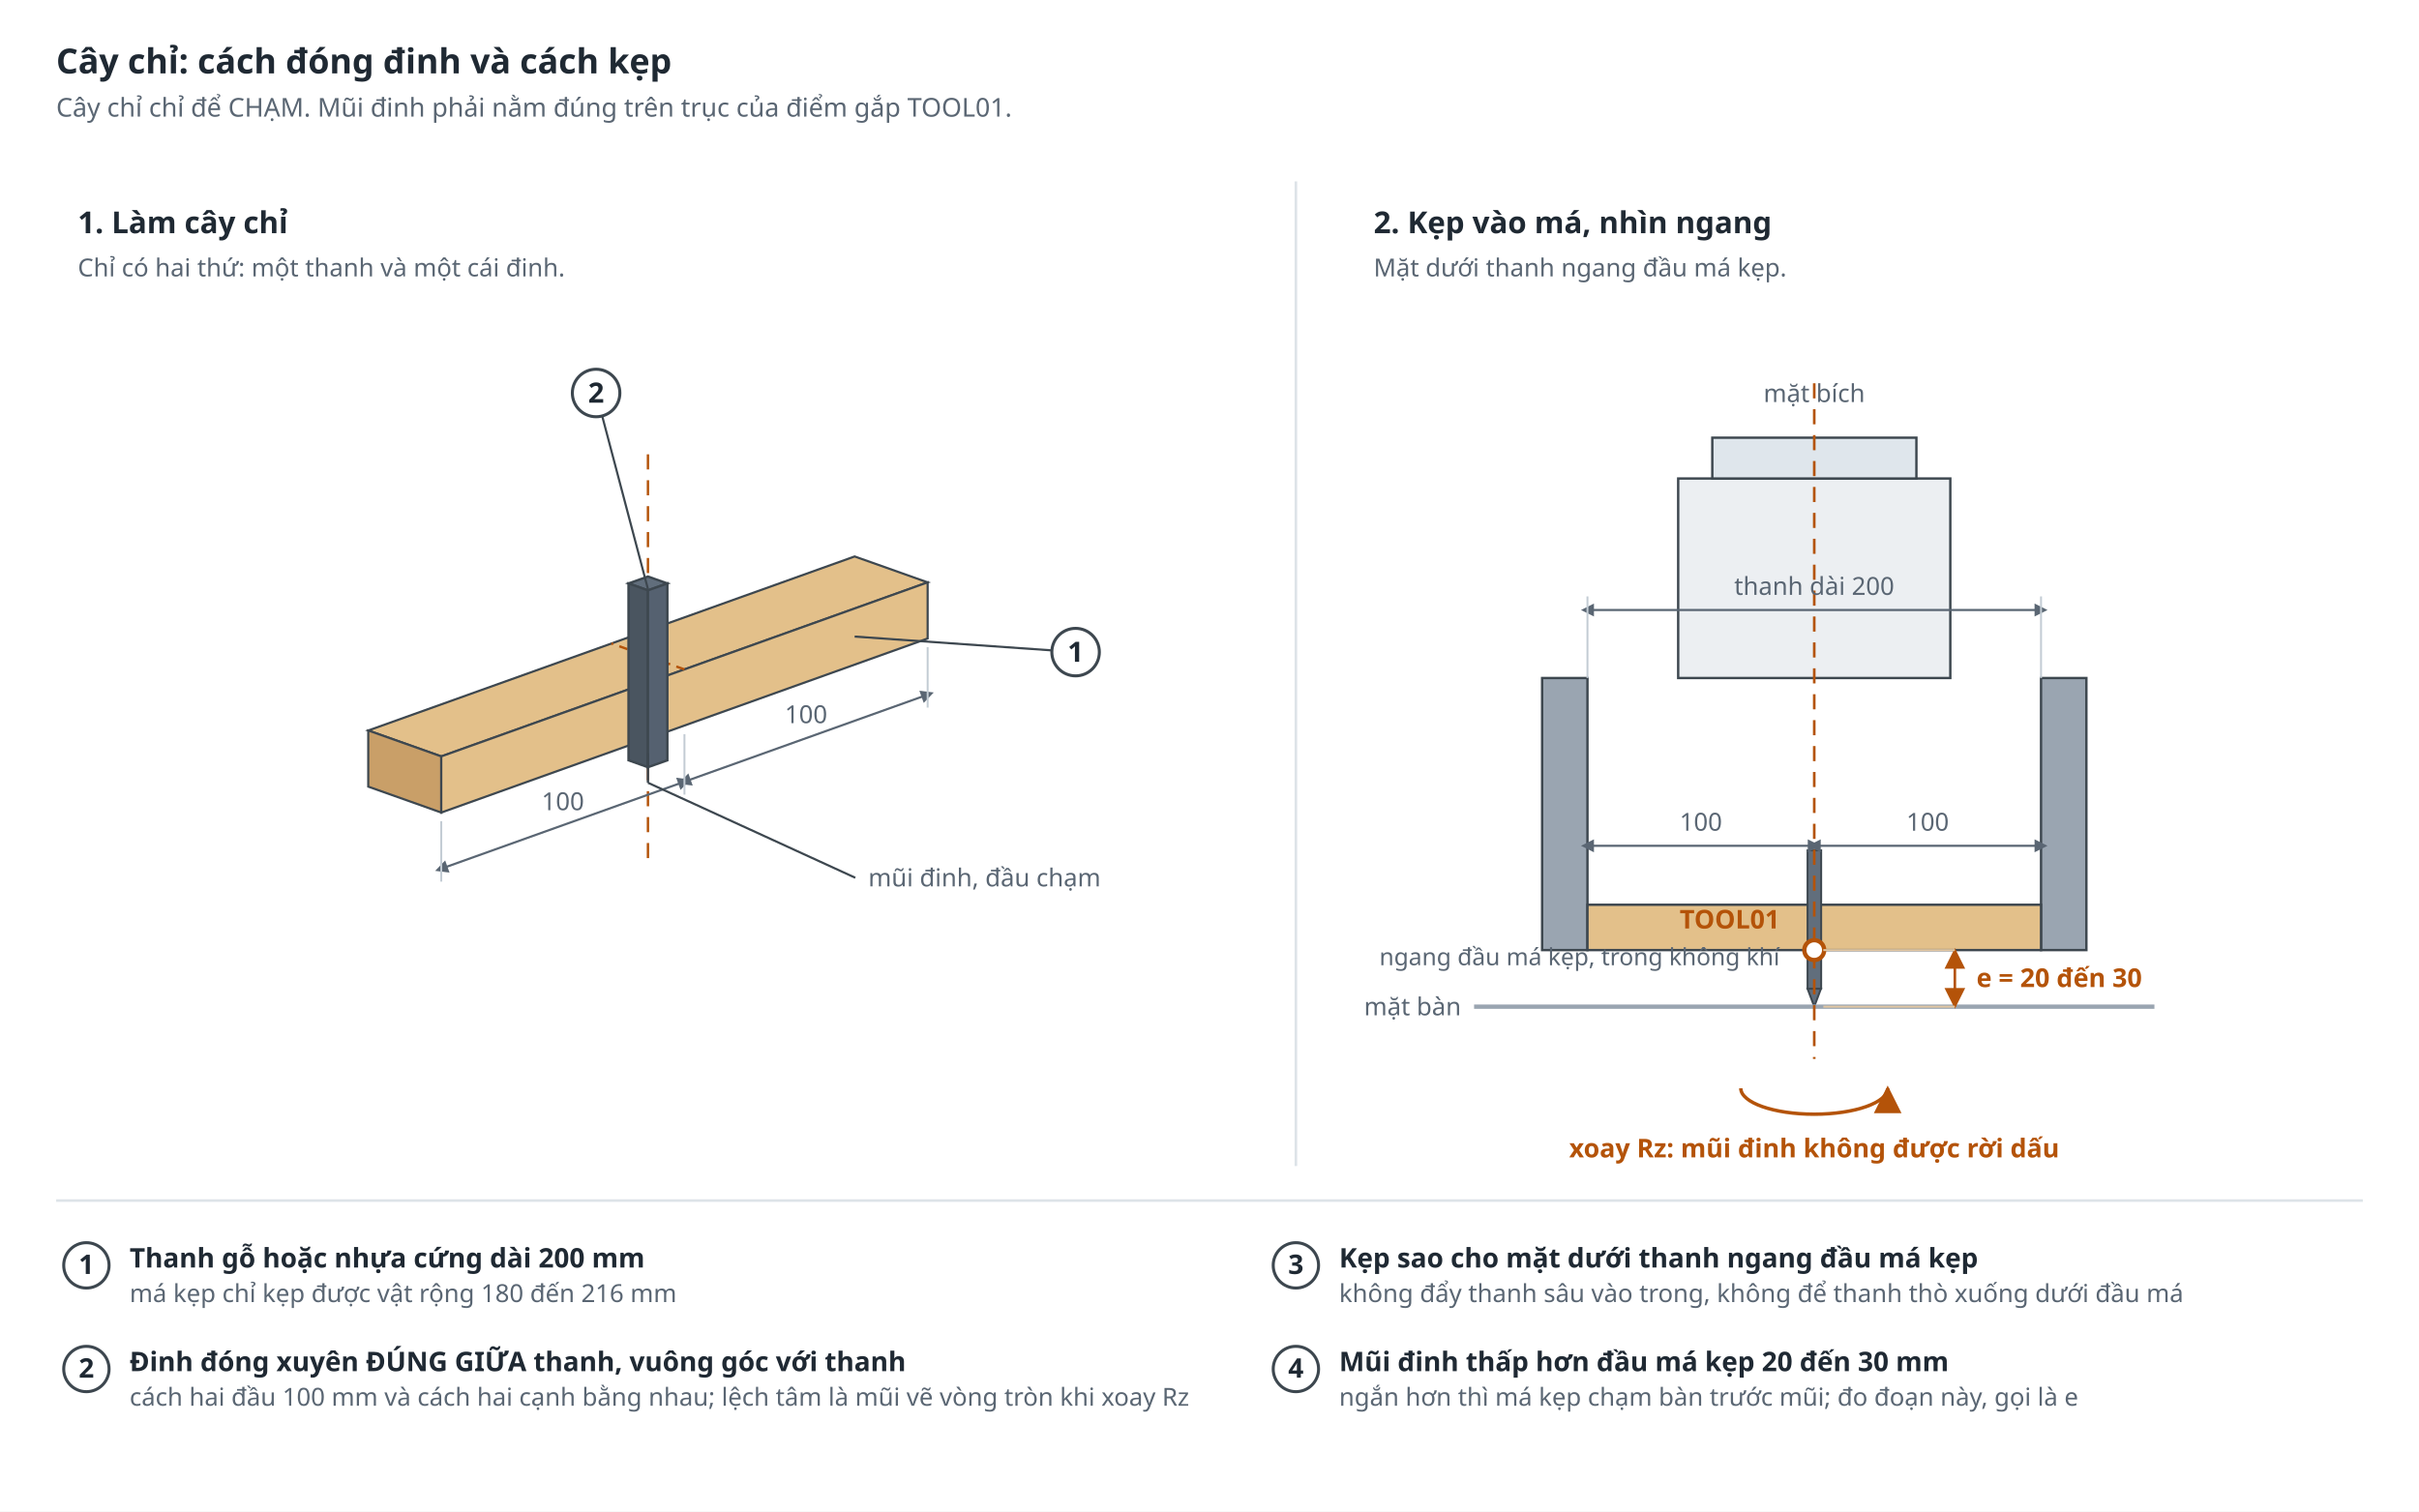
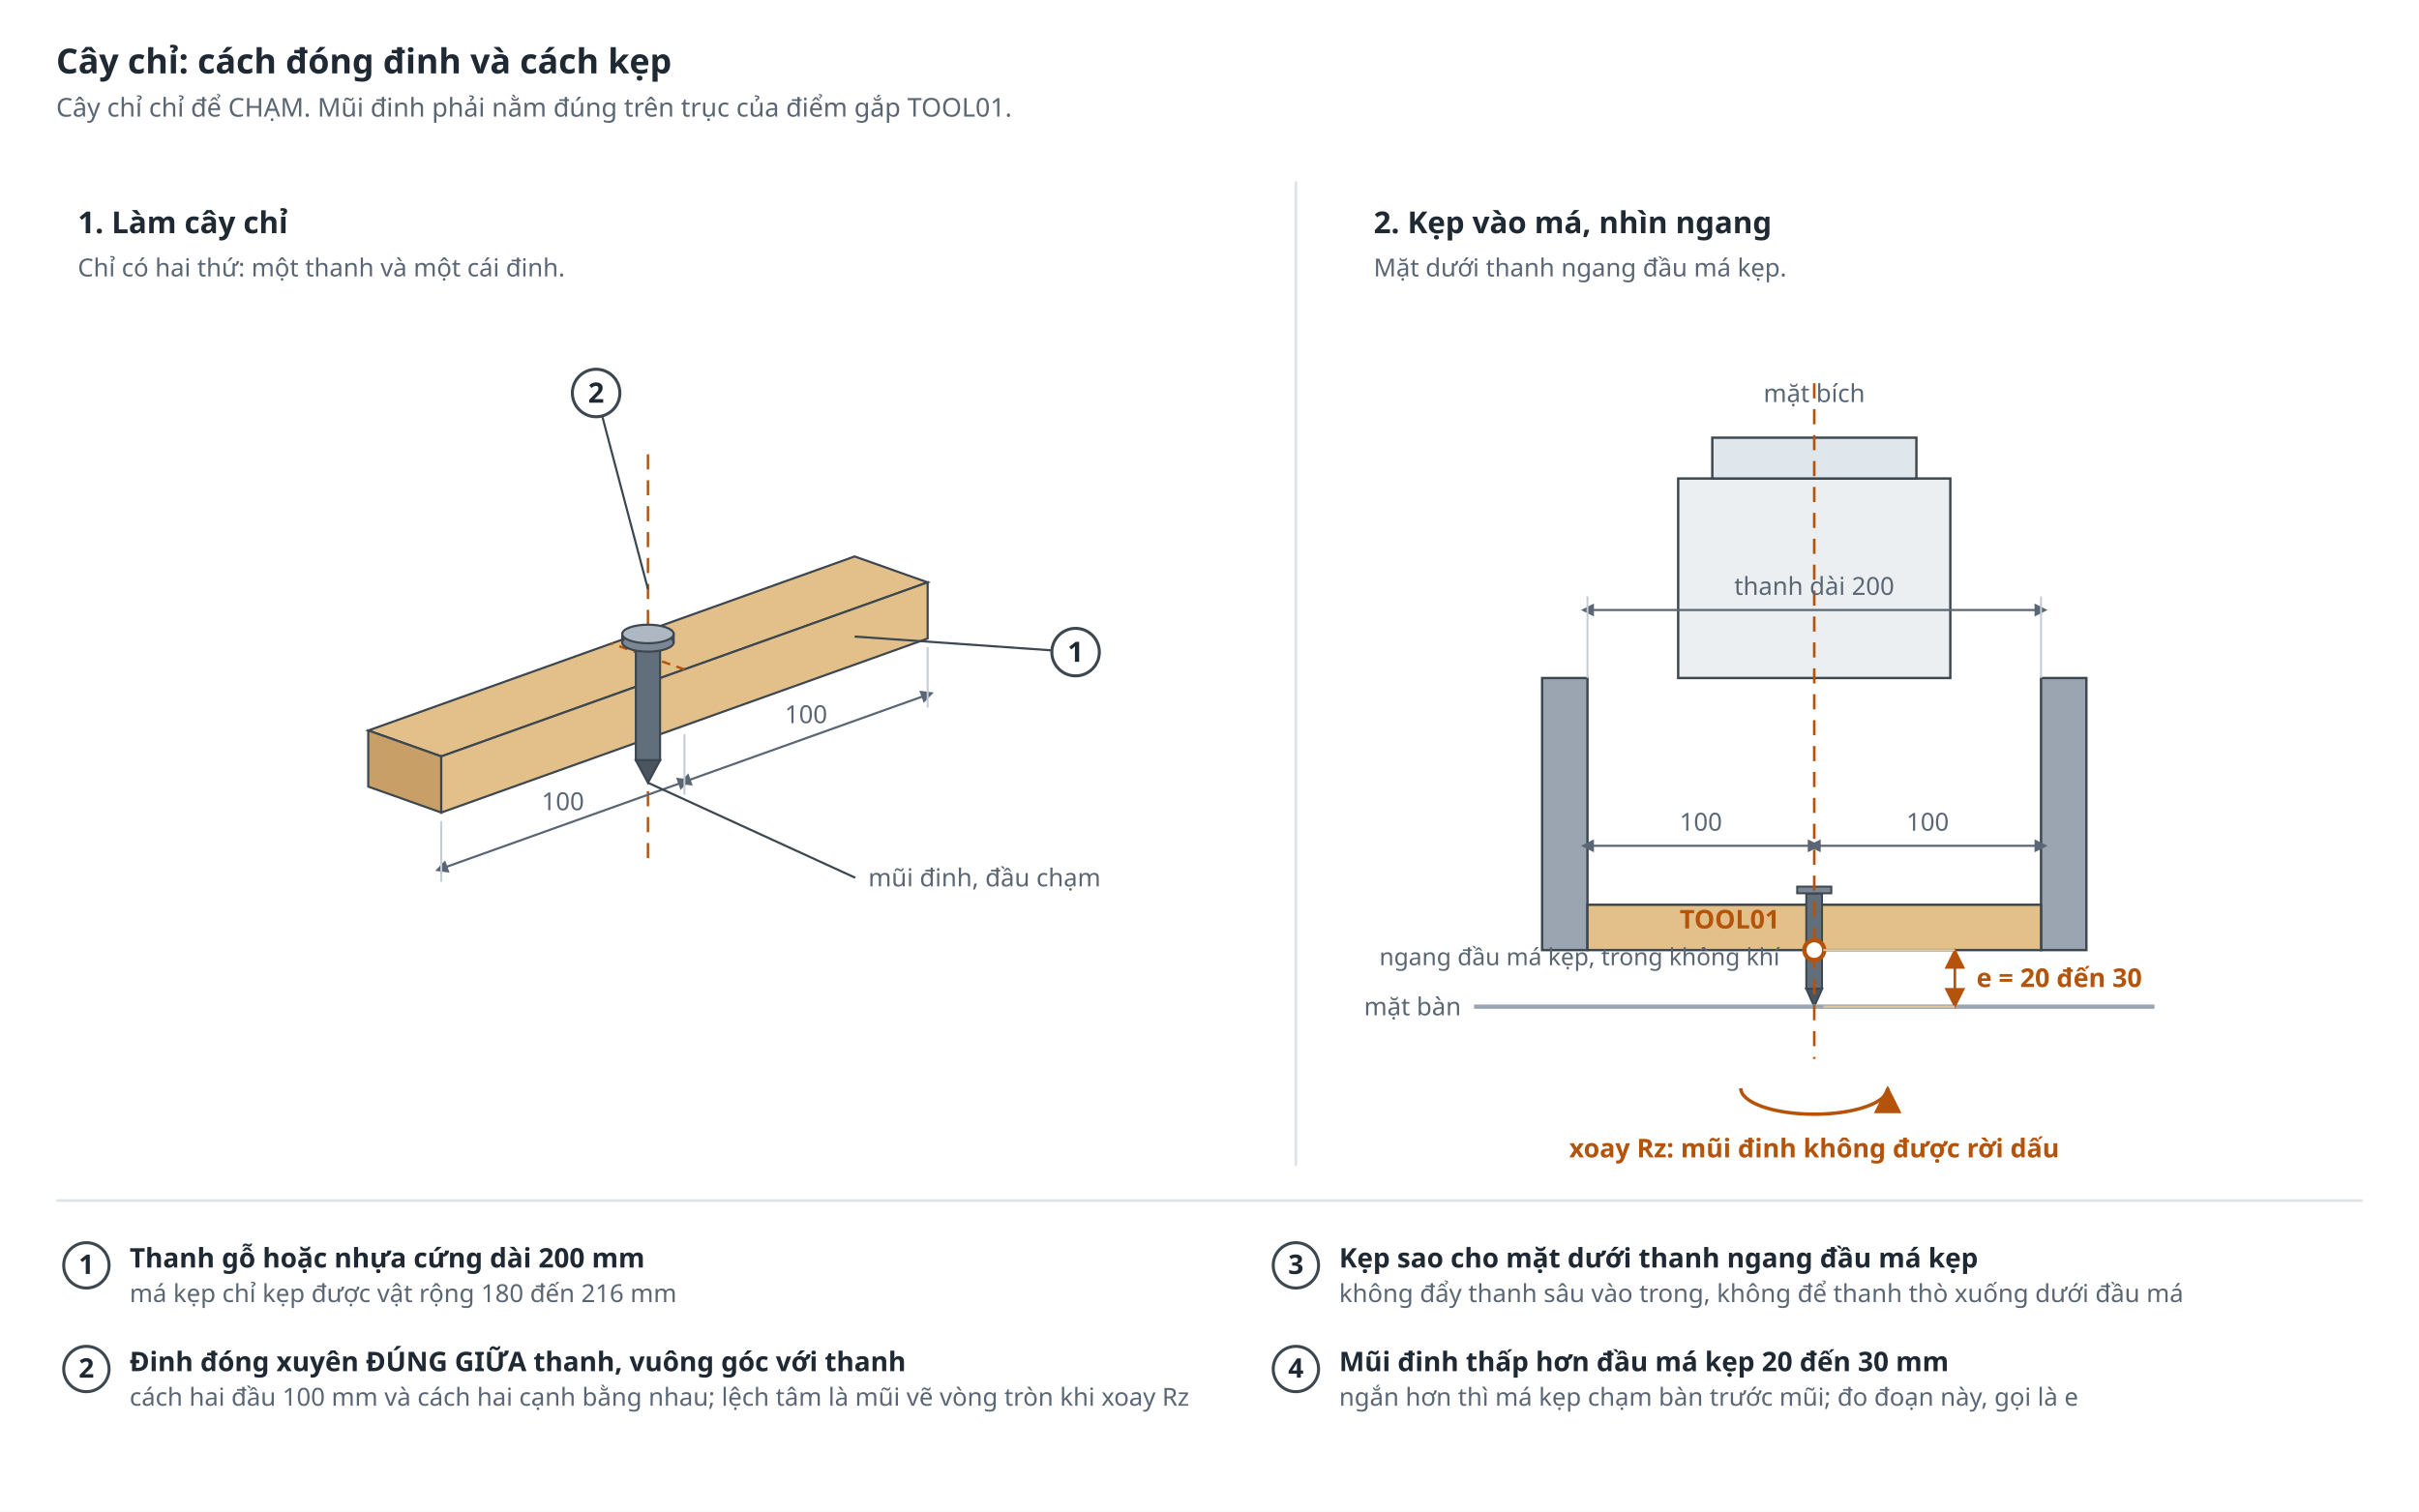
<svg xmlns="http://www.w3.org/2000/svg" viewBox="0 0 1120 700" width="1120" height="700" role="img" aria-label="Cay chi de cham diem: hinh 3D mot thanh dai 200 mm kep giua hai ma kep, mot dinh dong xuyen dung giua thanh va huong thang xuong, mat duoi thanh ngang dau ma kep, mui dinh thap hon dau ma kep 20 den 30 mm; kem hinh chieu canh voi kich thuoc va diem TOOL01 nam tren cung truc voi mui dinh">
  <defs>
    <marker id="d2" viewBox="0 0 10 10" refX="5" refY="5" markerWidth="6" markerHeight="6" orient="auto-start-reverse">
      <path d="M 0 0 L 10 5 L 0 10 z" fill="#5a6673" />
    </marker>
    <marker id="am" viewBox="0 0 10 10" refX="9" refY="5" markerWidth="8" markerHeight="8" orient="auto-start-reverse">
      <path d="M 0 0 L 10 5 L 0 10 z" fill="#b45309" />
    </marker>
  </defs>
  <rect x="0.0" y="0.0" width="1120.0" height="700.0" fill="#ffffff" stroke="#ffffff" stroke-width="0" />
  <g font-family="'Segoe UI',system-ui,sans-serif" fill="#1f2933">
    <text x="26.0" y="34.0" font-size="16" fill="#1f2933" font-weight="700">Cây chỉ: cách đóng đinh và cách kẹp</text>
    <text x="26.0" y="54.0" font-size="12" fill="#5a6673">Cây chỉ chỉ để CHẠM. Mũi đinh phải nằm đúng trên trục của điểm gắp TOOL01.</text>
    <text x="36.0" y="108.0" font-size="14" fill="#1f2933" font-weight="700">1. Làm cây chỉ</text>
    <text x="36.0" y="128.0" font-size="11.5" fill="#5a6673">Chỉ có hai thứ: một thanh và một cái đinh.</text>
    <line x1="300.0" y1="210.4" x2="300.0" y2="400.2" stroke="#b45309" stroke-width="1.1" stroke-dasharray="7 5" />
    <polygon points="204.3,350.3 429.5,269.7 395.7,257.7 170.5,338.3" fill="#e3c08a" stroke="#3d474f" stroke-width="1.0" />
    <polygon points="204.3,376.3 204.3,350.3 170.5,338.3 170.5,364.3" fill="#c99f68" stroke="#3d474f" stroke-width="1.0" />
    <polygon points="204.3,376.3 429.5,295.7 429.5,269.7 204.3,350.3" fill="#e3c08a" stroke="#3d474f" stroke-width="1.0" />
    <line x1="316.9" y1="310.0" x2="283.1" y2="298.0" stroke="#b45309" stroke-width="1.1" stroke-dasharray="4 3" />
-     <polygon points="300.0,273.4 309.0,270.2 300.0,267.0 291.0,270.2" fill="#616e7c" stroke="#3d474f" stroke-width="1.1" />
-     <polygon points="300.0,355.3 300.0,273.4 291.0,270.2 291.0,352.1" fill="#4a5560" stroke="#3d474f" stroke-width="1.1" />
-     <polygon points="300.0,355.3 309.0,352.1 309.0,270.2 300.0,273.4" fill="#556170" stroke="#3d474f" stroke-width="1.1" />
-     <polygon points="300.0,355.3 300.0,348.9 300.0,362.5" fill="#3d474f" stroke="#3d474f" stroke-width="1.1" />
+     <polygon points="294.4,297.5 305.6,297.5 305.6,352.1 294.4,352.1" fill="#616e7c" stroke="#3d474f" stroke-width="1" />
+     <polygon points="294.4,352.1 305.6,352.1 300.0,362.5" fill="#4a5560" stroke="#3d474f" stroke-width="1" />
+     <polygon points="288.1,293.6 311.9,293.6 311.9,297.5 288.1,297.5" fill="#7b8794" stroke="#3d474f" stroke-width="1" />
+     <ellipse cx="300.0" cy="297.5" rx="11.9" ry="4.3" fill="#7b8794" stroke="#3d474f" stroke-width="1" />
+     <ellipse cx="300.0" cy="293.6" rx="11.9" ry="4.3" fill="#aeb8c2" stroke="#3d474f" stroke-width="1" />
    <line x1="204.3" y1="402.3" x2="316.9" y2="362.0" stroke="#5a6673" stroke-width="1" marker-start="url(#d2)" marker-end="url(#d2)" />
    <line x1="316.9" y1="362.0" x2="429.5" y2="321.7" stroke="#5a6673" stroke-width="1" marker-start="url(#d2)" marker-end="url(#d2)" />
    <line x1="204.3" y1="380.3" x2="204.3" y2="408.3" stroke="#c3ccd4" stroke-width="0.9" />
    <line x1="316.9" y1="340.0" x2="316.9" y2="368.0" stroke="#c3ccd4" stroke-width="0.9" />
    <line x1="429.5" y1="299.7" x2="429.5" y2="327.7" stroke="#c3ccd4" stroke-width="0.9" />
    <text x="260.6" y="375.2" font-size="11.5" fill="#5a6673" text-anchor="middle">100</text>
    <text x="373.2" y="334.9" font-size="11.5" fill="#5a6673" text-anchor="middle">100</text>
    <line x1="300.0" y1="362.5" x2="396.0" y2="406.5" stroke="#3d474f" stroke-width="1" />
    <text x="402.0" y="410.5" font-size="11.5" fill="#5a6673">mũi đinh, đầu chạm</text>
    <line x1="487.0" y1="301.2" x2="395.7" y2="294.8" stroke="#3d474f" stroke-width="1" />
    <circle cx="498.0" cy="302.0" r="11" fill="#ffffff" stroke="#3d474f" stroke-width="1.4" />
    <text x="498.0" y="306.5" font-size="13" font-weight="700" text-anchor="middle">1</text>
    <line x1="278.8" y1="192.6" x2="300.0" y2="272.8" stroke="#3d474f" stroke-width="1" />
    <circle cx="276.0" cy="182.0" r="11" fill="#ffffff" stroke="#3d474f" stroke-width="1.4" />
    <text x="276.0" y="186.5" font-size="13" font-weight="700" text-anchor="middle">2</text>
    <line x1="600.0" y1="84.0" x2="600.0" y2="540.0" stroke="#dde3e8" stroke-width="1.2" />
    <text x="636.0" y="108.0" font-size="14" fill="#1f2933" font-weight="700">2. Kẹp vào má, nhìn ngang</text>
    <text x="636.0" y="128.0" font-size="11.5" fill="#5a6673">Mặt dưới thanh ngang đầu má kẹp.</text>
    <rect x="714.0" y="314.0" width="21.0" height="126.0" fill="#9aa5b1" stroke="#3d474f" stroke-width="1.1" />
    <rect x="945.0" y="314.0" width="21.0" height="126.0" fill="#9aa5b1" stroke="#3d474f" stroke-width="1.1" />
    <rect x="777.0" y="221.6" width="126.0" height="92.4" fill="#eceff2" stroke="#3d474f" stroke-width="1.1" />
    <rect x="792.8" y="202.7" width="94.5" height="18.9" fill="#dfe6ec" stroke="#3d474f" stroke-width="1.1" />
    <text x="840.0" y="186.2" font-size="11.5" fill="#5a6673" text-anchor="middle">mặt bích</text>
    <rect x="735.0" y="419.0" width="210.0" height="21.0" fill="#e3c08a" stroke="#3d474f" stroke-width="1.1" />
-     <rect x="836.9" y="393.8" width="6.3" height="64.1" fill="#616e7c" stroke="#3d474f" stroke-width="0.9" />
-     <polygon points="836.9,457.9 843.1,457.9 840.0,466.2" fill="#616e7c" stroke="#3d474f" stroke-width="0.9" />
+     <rect x="836.3" y="413.8" width="7.3" height="44.1" fill="#616e7c" stroke="#3d474f" stroke-width="0.9" />
+     <polygon points="836.3,457.9 843.7,457.9 840.0,466.2" fill="#4a5560" stroke="#3d474f" stroke-width="0.9" />
+     <rect x="832.1" y="410.6" width="15.8" height="3.1" fill="#7b8794" stroke="#3d474f" stroke-width="0.9" />
    <line x1="682.5" y1="466.2" x2="997.5" y2="466.2" stroke="#9aa5b1" stroke-width="2.0" />
    <text x="676.5" y="470.2" font-size="11.5" fill="#5a6673" text-anchor="end">mặt bàn</text>
    <line x1="840.0" y1="177.5" x2="840.0" y2="490.4" stroke="#b45309" stroke-width="1.2" stroke-dasharray="7 5" />
    <circle cx="840.0" cy="440.0" r="4.6" fill="#ffffff" stroke="#b45309" stroke-width="2" />
    <text x="824.0" y="430.0" font-size="12" fill="#b45309" font-weight="700" text-anchor="end">TOOL01</text>
    <text x="824.0" y="447.0" font-size="11" fill="#5a6673" text-anchor="end">ngang đầu má kẹp, trong không khí</text>
    <line x1="735.0" y1="282.5" x2="945.0" y2="282.5" stroke="#5a6673" stroke-width="1" marker-start="url(#d2)" marker-end="url(#d2)" />
    <text x="840.0" y="275.5" font-size="11.5" fill="#5a6673" text-anchor="middle">thanh dài 200</text>
    <line x1="735.0" y1="314.0" x2="735.0" y2="276.2" stroke="#c3ccd4" stroke-width="0.9" />
    <line x1="945.0" y1="314.0" x2="945.0" y2="276.2" stroke="#c3ccd4" stroke-width="0.9" />
    <line x1="735.0" y1="391.7" x2="840.0" y2="391.7" stroke="#5a6673" stroke-width="1" marker-start="url(#d2)" marker-end="url(#d2)" />
    <line x1="840.0" y1="391.7" x2="945.0" y2="391.7" stroke="#5a6673" stroke-width="1" marker-start="url(#d2)" marker-end="url(#d2)" />
    <text x="787.5" y="384.7" font-size="11.5" fill="#5a6673" text-anchor="middle">100</text>
    <text x="892.5" y="384.7" font-size="11.5" fill="#5a6673" text-anchor="middle">100</text>
    <line x1="905.1" y1="440.0" x2="905.1" y2="466.2" stroke="#b45309" stroke-width="1.2" marker-start="url(#am)" marker-end="url(#am)" />
    <line x1="844.2" y1="440.0" x2="905.1" y2="440.0" stroke="#e2c7a3" stroke-width="0.9" />
    <line x1="844.2" y1="466.2" x2="905.1" y2="466.2" stroke="#e2c7a3" stroke-width="0.9" />
    <text x="915.1" y="457.1" font-size="12" fill="#b45309" font-weight="600">e = 20 đến 30</text>
    <path d="M 806.0 504.0 a 34 12 0 1 0 68 0" fill="none" stroke="#b45309" stroke-width="1.6" marker-end="url(#am)" />
    <text x="840.0" y="536.0" font-size="12" fill="#b45309" font-weight="600" text-anchor="middle">xoay Rz: mũi đinh không được rời dấu</text>
    <line x1="26.0" y1="556.0" x2="1094.0" y2="556.0" stroke="#dde3e8" stroke-width="1.2" />
    <circle cx="40" cy="586" r="10.5" fill="none" stroke="#3d474f" stroke-width="1.4" />
    <text x="40" y="590" font-size="12.5" font-weight="700" text-anchor="middle">1</text>
    <text x="60.0" y="587.0" font-size="12.5" fill="#1f2933" font-weight="600">Thanh gỗ hoặc nhựa cứng dài 200 mm</text>
    <text x="60.0" y="603.0" font-size="11.5" fill="#5a6673">má kẹp chỉ kẹp được vật rộng 180 đến 216 mm</text>
    <circle cx="40" cy="634" r="10.5" fill="none" stroke="#3d474f" stroke-width="1.4" />
    <text x="40" y="638" font-size="12.5" font-weight="700" text-anchor="middle">2</text>
    <text x="60.0" y="635.0" font-size="12.5" fill="#1f2933" font-weight="600">Đinh đóng xuyên ĐÚNG GIỮA thanh, vuông góc với thanh</text>
    <text x="60.0" y="651.0" font-size="11.5" fill="#5a6673">cách hai đầu 100 mm và cách hai cạnh bằng nhau; lệch tâm là mũi vẽ vòng tròn khi xoay Rz</text>
    <circle cx="600" cy="586" r="10.5" fill="none" stroke="#3d474f" stroke-width="1.4" />
    <text x="600" y="590" font-size="12.5" font-weight="700" text-anchor="middle">3</text>
    <text x="620.0" y="587.0" font-size="12.5" fill="#1f2933" font-weight="600">Kẹp sao cho mặt dưới thanh ngang đầu má kẹp</text>
    <text x="620.0" y="603.0" font-size="11.5" fill="#5a6673">không đẩy thanh sâu vào trong, không để thanh thò xuống dưới đầu má</text>
    <circle cx="600" cy="634" r="10.5" fill="none" stroke="#3d474f" stroke-width="1.4" />
    <text x="600" y="638" font-size="12.5" font-weight="700" text-anchor="middle">4</text>
    <text x="620.0" y="635.0" font-size="12.5" fill="#1f2933" font-weight="600">Mũi đinh thấp hơn đầu má kẹp 20 đến 30 mm</text>
    <text x="620.0" y="651.0" font-size="11.5" fill="#5a6673">ngắn hơn thì má kẹp chạm bàn trước mũi; đo đoạn này, gọi là e</text>
  </g>
</svg>
